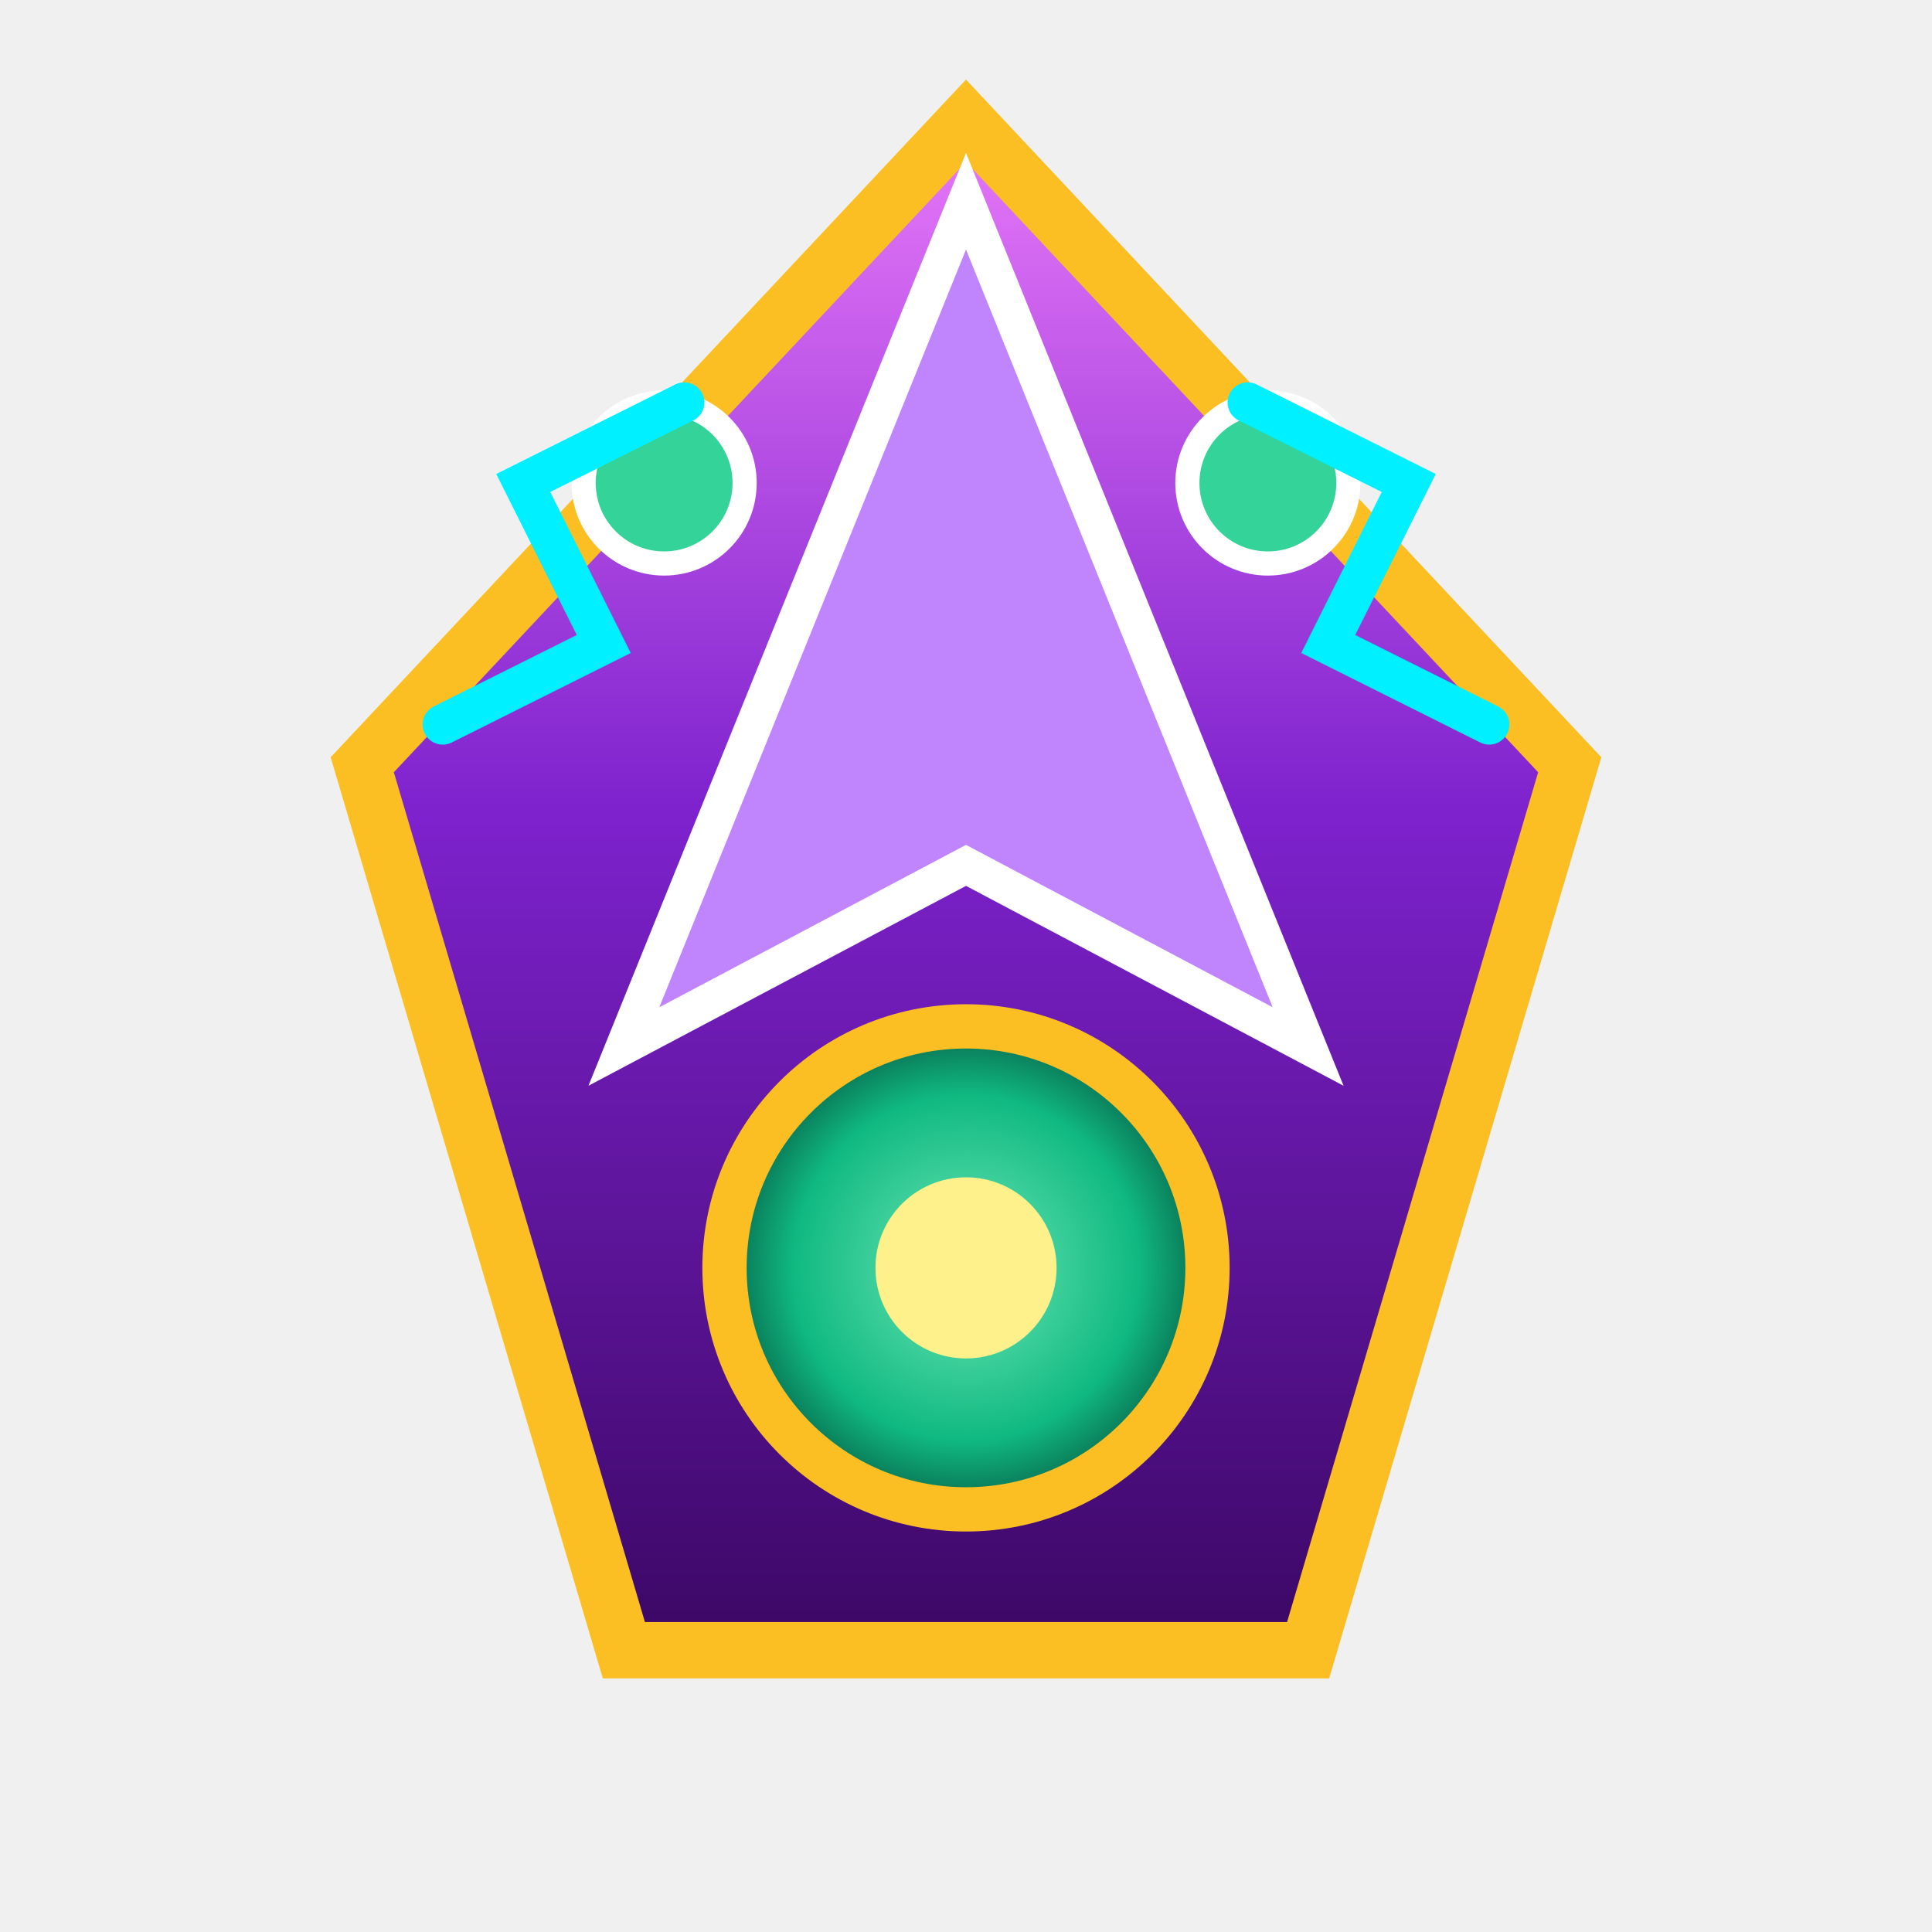
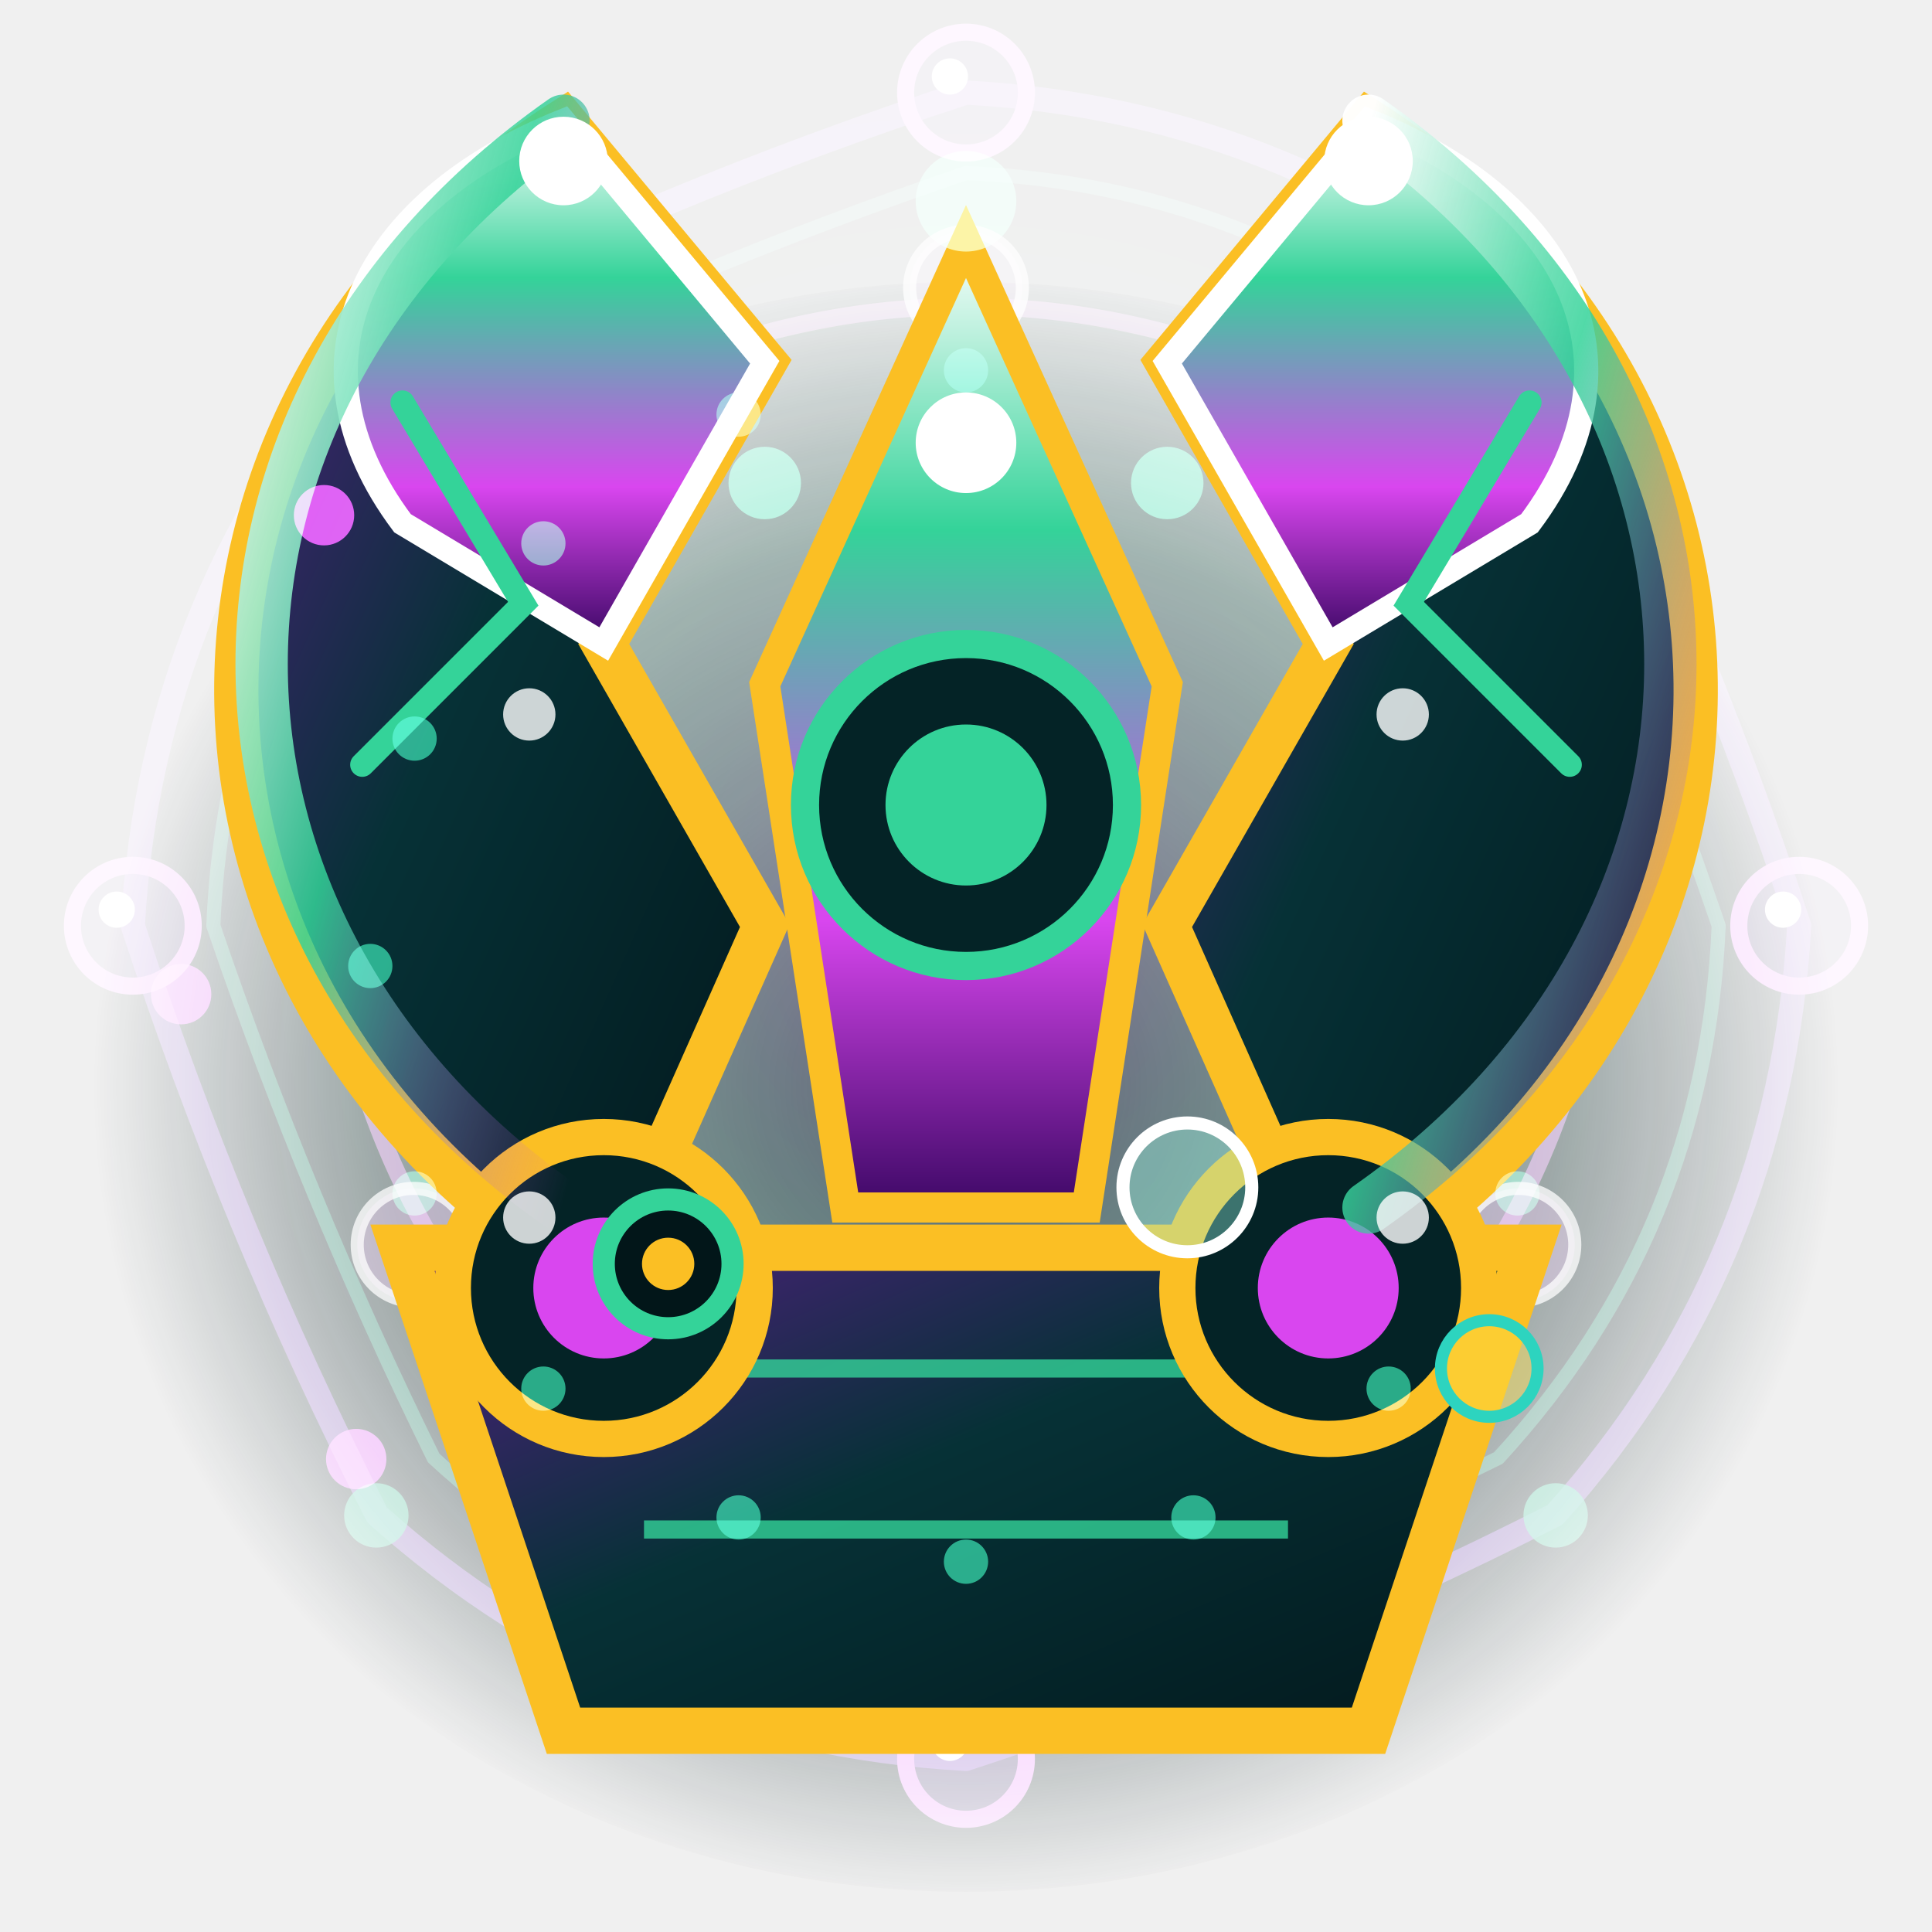
- <svg xmlns="http://www.w3.org/2000/svg" viewBox="0 0 96 96">
+ <svg xmlns="http://www.w3.org/2000/svg" viewBox="0 0 96 96" fill="none" data-rig-id="mouth-omni-lv3-rig" data-root-anchor="48,70" data-has-aura="true">
  <defs>
-     <linearGradient id="omni3Maw" x1="0" y1="0" x2="0" y2="1">
-       <stop offset="0%" stop-color="#e879f9" />
-       <stop offset="45%" stop-color="#7e22ce" />
+     <radialGradient id="mo3-shadow" cx="50%" cy="50%" r="50%">
+       <stop offset="0%" stop-color="#021317" stop-opacity="0.78" />
+       <stop offset="68%" stop-color="#03181c" stop-opacity="0.35" />
+       <stop offset="100%" stop-color="#03181c" stop-opacity="0" />
+     </radialGradient>
+     <radialGradient id="mo3-aura" cx="50%" cy="50%" r="50%">
+       <stop offset="0%" stop-color="#d946ef" stop-opacity="0.38" />
+       <stop offset="50%" stop-color="#34d399" stop-opacity="0.22" />
+       <stop offset="100%" stop-color="#03181c" stop-opacity="0" />
+     </radialGradient>
+     <linearGradient id="mo3-chitin" x1="0%" y1="0%" x2="100%" y2="100%">
+       <stop offset="0%" stop-color="#581c87" />
+       <stop offset="45%" stop-color="#063136" />
+       <stop offset="100%" stop-color="#03181c" />
+     </linearGradient>
+     <linearGradient id="mo3-beak" x1="0%" y1="0%" x2="0%" y2="100%">
+       <stop offset="0%" stop-color="#ffffff" />
+       <stop offset="30%" stop-color="#34d399" />
+       <stop offset="70%" stop-color="#d946ef" />
      <stop offset="100%" stop-color="#3b0764" />
    </linearGradient>
-     <radialGradient id="omni3Core" cx="50%" cy="50%" r="55%">
-       <stop offset="0%" stop-color="#6ee7b7" />
-       <stop offset="65%" stop-color="#10b981" />
-       <stop offset="100%" stop-color="#064e3b" />
+     <linearGradient id="mo3-rim" x1="0%" y1="0%" x2="100%" y2="100%">
+       <stop offset="0%" stop-color="#ffffff" stop-opacity="0.98" />
+       <stop offset="45%" stop-color="#34d399" stop-opacity="0.85" />
+       <stop offset="100%" stop-color="#d946ef" stop-opacity="0" />
+     </linearGradient>
+     <radialGradient id="confocal-halo" cx="50%" cy="50%" r="50%">
+       <stop offset="0%" stop-color="#2dd4bf" stop-opacity="0" />
+       <stop offset="68%" stop-color="#2dd4bf" stop-opacity="0.16" />
+       <stop offset="86%" stop-color="#a855f7" stop-opacity="0.32" />
+       <stop offset="100%" stop-color="#03181c" stop-opacity="0" />
    </radialGradient>
  </defs>
-   <g id="layer-base">
-     <path d="M48 6 L78 38 L65 82 L31 82 L18 38 Z" fill="url(#omni3Maw)" stroke="#fbbf24" stroke-width="2.8" />
-     <path d="M48 10 L31 52 L48 43 L65 52 Z" fill="#c084fc" stroke="#ffffff" stroke-width="1.8" />
+   <g id="part-shadow-cast" data-pivot="48,54" data-parent="root" data-z-index="1" data-blend="multiply" style="mix-blend-mode: multiply">
+     <ellipse cx="48" cy="54" rx="44" ry="40" fill="url(#mo3-shadow)" />
  </g>
-   <g id="layer-material">
-     <circle cx="48" cy="63" r="12" fill="url(#omni3Core)" stroke="#fbbf24" stroke-width="2.2" />
-     <circle cx="33" cy="24" r="4" fill="#34d399" stroke="#ffffff" stroke-width="1.2" />
-     <circle cx="63" cy="24" r="4" fill="#34d399" stroke="#ffffff" stroke-width="1.2" />
+   <g id="part-aura-ring-outer" data-pivot="48,46" data-parent="root" data-z-index="4" data-blend="screen" data-motion="spin-cw" style="mix-blend-mode: screen">
+     <circle cx="48" cy="46" r="44" fill="url(#mo3-aura)" />
+     <path fill="none" stroke="#a855f7" stroke-width="1.2" stroke-opacity="0.65" d="M89.4,46 Q88.47,62.76 77.27,75.27 Q63.11,82.47 48,87.4 Q31.24,86.47 18.73,75.27 Q11.53,61.11 6.6,46 Q7.53,29.24 18.73,16.73 Q32.89,9.53 48,4.6 Q64.76,5.53 77.27,16.73 Q84.47,30.89 89.4,46 Z" stroke-linecap="round" stroke-linejoin="round" />
+     <path fill="none" stroke="#34d399" stroke-width="0.7" stroke-opacity="0.5" d="M85.4,46 Q84.77,61.23 74.45,72.45 Q61.58,78.78 48,83.4 Q32.77,82.77 21.55,72.45 Q15.22,59.58 10.6,46 Q11.23,30.77 21.55,19.55 Q34.42,13.22 48,8.6 Q63.23,9.23 74.45,19.55 Q80.78,32.42 85.4,46 Z" stroke-linecap="round" stroke-linejoin="round" />
+     <circle cx="89.4" cy="46" r="3.0" fill="#a855f7" fill-opacity="0.35" stroke="#e879f9" stroke-width="0.85" />
+     <circle cx="88.6" cy="45.2" r="0.9" fill="#ffffff" />
+     <circle cx="77.3" cy="75.3" r="1.6" fill="#34d399" fill-opacity="0.8" />
+     <circle cx="48" cy="87.4" r="3.0" fill="#a855f7" fill-opacity="0.35" stroke="#e879f9" stroke-width="0.85" />
+     <circle cx="47.2" cy="86.6" r="0.9" fill="#ffffff" />
+     <circle cx="18.7" cy="75.3" r="1.6" fill="#34d399" fill-opacity="0.8" />
+     <circle cx="6.6" cy="46" r="3.0" fill="#a855f7" fill-opacity="0.35" stroke="#e879f9" stroke-width="0.85" />
+     <circle cx="5.8" cy="45.2" r="0.9" fill="#ffffff" />
+     <circle cx="18.7" cy="16.7" r="1.6" fill="#34d399" fill-opacity="0.8" />
+     <circle cx="48" cy="4.6" r="3.0" fill="#a855f7" fill-opacity="0.35" stroke="#e879f9" stroke-width="0.85" />
+     <circle cx="47.2" cy="3.8" r="0.9" fill="#ffffff" />
+     <circle cx="77.3" cy="16.7" r="1.6" fill="#34d399" fill-opacity="0.8" />
  </g>
-   <g id="layer-glow">
-     <path d="M22 36 L30 32 L26 24 L34 20 M74 36 L66 32 L70 24 L62 20" fill="none" stroke="#00f0ff" stroke-width="2" stroke-linecap="round" />
-     <circle cx="48" cy="63" r="4.5" fill="#fef08a" />
+   <g id="part-aura-ring-inner" data-pivot="48,46" data-parent="root" data-z-index="5" data-blend="screen" data-motion="spin-ccw" style="mix-blend-mode: screen">
+     <path fill="none" stroke="#e879f9" stroke-width="0.85" stroke-opacity="0.62" d="M79.7,46 Q77.53,63.05 63.85,73.45 Q48,75.78 32.15,73.45 Q18.47,63.05 16.3,46 Q22.21,31.11 32.15,18.55 Q48,11.9 63.85,18.55 Q73.79,31.11 79.7,46 Z" stroke-linecap="round" stroke-linejoin="round" />
+     <circle cx="79.7" cy="46" r="2.1" fill="#34d399" fill-opacity="0.45" stroke="#ffffff" stroke-width="0.6" />
+     <circle cx="63.8" cy="73.5" r="2.1" fill="#34d399" fill-opacity="0.45" stroke="#ffffff" stroke-width="0.6" />
+     <circle cx="32.2" cy="73.5" r="2.1" fill="#34d399" fill-opacity="0.45" stroke="#ffffff" stroke-width="0.6" />
+     <circle cx="16.3" cy="46" r="2.1" fill="#34d399" fill-opacity="0.45" stroke="#ffffff" stroke-width="0.6" />
+     <circle cx="32.1" cy="18.5" r="2.1" fill="#34d399" fill-opacity="0.45" stroke="#ffffff" stroke-width="0.6" />
+     <circle cx="63.8" cy="18.5" r="2.1" fill="#34d399" fill-opacity="0.45" stroke="#ffffff" stroke-width="0.6" />
+     <circle cx="75.45" cy="61.85" r="2.8" fill="#e879f9" fill-opacity="0.38" stroke="#ffffff" stroke-width="0.65" stroke-opacity="0.75" />
+     <circle cx="20.55" cy="61.85" r="2.8" fill="#e879f9" fill-opacity="0.38" stroke="#ffffff" stroke-width="0.65" stroke-opacity="0.75" />
+     <circle cx="48" cy="14.3" r="2.8" fill="#e879f9" fill-opacity="0.38" stroke="#ffffff" stroke-width="0.65" stroke-opacity="0.75" />
+   </g>
+   <g id="part-pharynx-base" data-pivot="48,70" data-parent="root" data-z-index="10" data-blend="normal">
+     <polygon points="20,62 76,62 68,86 28,86" fill="url(#mo3-chitin)" stroke="#fbbf24" stroke-width="2.3" />
+     <path d="M28 68 L68 68 M32 76 L64 76" stroke="#34d399" stroke-width="0.9" stroke-opacity="0.8" />
+   </g>
+   <g id="part-lv3-crown-1" data-pivot="48,48" data-parent="root" data-z-index="19" data-blend="normal">
+     <circle cx="48" cy="48" r="4.5" fill="#fbbf24" stroke="#ffffff" stroke-width="0.85" />
+   </g>
+   <g id="part-inner-tongue" data-pivot="48,58" data-parent="part-pharynx-base" data-z-index="20" data-blend="normal" data-motion="translate-y">
+     <polygon points="48,12 58,34 54,60 42,60 38,34" fill="url(#mo3-beak)" stroke="#fbbf24" stroke-width="1.5" />
+     <circle cx="48" cy="40" r="8" fill="#042326" stroke="#34d399" stroke-width="1.4" />
+     <circle cx="48" cy="40" r="4" fill="#34d399" />
+     <circle cx="48" cy="22" r="2.5" fill="#ffffff" />
+   </g>
+   <g id="part-mandible-right" data-pivot="66,64" data-parent="part-pharynx-base" data-z-index="30" data-blend="normal" data-motion="rotate-sym-right">
+     <path d="M66 64 C90 50 90 20 68 6 L58 18 L66 32 L58 46 Z" fill="url(#mo3-chitin)" stroke="#fbbf24" stroke-width="2.2" />
+     <path d="M68 6 L58 18 L66 32 L76 26 C82 18 78 10 68 6 Z" fill="url(#mo3-beak)" stroke="#ffffff" stroke-width="1.2" />
+     <path d="M78 38 L70 30 L76 20" stroke="#34d399" stroke-width="1.2" stroke-linecap="round" />
+     <circle cx="66" cy="64" r="7.5" fill="#042326" stroke="#fbbf24" stroke-width="1.8" />
+     <circle cx="66" cy="64" r="3.5" fill="#d946ef" />
+     <circle cx="59" cy="59" r="3.2" fill="#99f6e4" fill-opacity="0.38" stroke="#ffffff" stroke-width="0.65" />
+     <circle cx="74" cy="68" r="2.4" fill="#fde047" fill-opacity="0.42" stroke="#2dd4bf" stroke-width="0.6" />
+   </g>
+   <g id="part-mandible-left" data-pivot="30,64" data-parent="part-pharynx-base" data-z-index="30" data-blend="normal" data-motion="rotate-sym-left">
+     <path d="M30 64 C6 50 6 20 28 6 L38 18 L30 32 L38 46 Z" fill="url(#mo3-chitin)" stroke="#fbbf24" stroke-width="2.2" />
+     <path d="M28 6 L38 18 L30 32 L20 26 C14 18 18 10 28 6 Z" fill="url(#mo3-beak)" stroke="#ffffff" stroke-width="1.2" />
+     <path d="M18 38 L26 30 L20 20" stroke="#34d399" stroke-width="1.2" stroke-linecap="round" />
+     <circle cx="30" cy="64" r="7.5" fill="#042326" stroke="#fbbf24" stroke-width="1.8" />
+     <circle cx="30" cy="64" r="3.5" fill="#d946ef" />
+   </g>
+   <g id="part-lv3-synapse-node-1" data-pivot="33.2,62.8" data-parent="root" data-z-index="44" data-blend="normal">
+     <circle cx="33.2" cy="62.8" r="3.2" fill="#021619" stroke="#34d399" stroke-width="1.1" />
+     <circle cx="33.2" cy="62.8" r="1.3" fill="#fbbf24" />
+   </g>
+   <g id="part-light-rim-left" data-pivot="30,64" data-parent="part-mandible-left" data-z-index="45" data-blend="plus-lighter" style="mix-blend-mode: plus-lighter">
+     <path d="M28 6 C8 20 8 46 28 60" stroke="url(#mo3-rim)" stroke-width="2.6" stroke-linecap="round" />
+   </g>
+   <g id="part-light-rim-right" data-pivot="66,64" data-parent="part-mandible-right" data-z-index="45" data-blend="plus-lighter" style="mix-blend-mode: plus-lighter">
+     <path d="M68 6 C88 20 88 46 68 60" stroke="url(#mo3-rim)" stroke-width="2.6" stroke-linecap="round" />
+   </g>
+   <g id="part-aura-corona-top" data-pivot="48,46" data-parent="root" data-z-index="65" data-blend="screen" data-motion="pulse-breathe" style="mix-blend-mode: screen">
+     <circle cx="28" cy="8" r="2.2" fill="#ffffff" />
+     <circle cx="68" cy="8" r="2.2" fill="#ffffff" />
+     <circle cx="48" cy="10" r="2.5" fill="#34d399" />
+     <circle cx="38" cy="24" r="1.8" fill="#34d399" />
+     <circle cx="58" cy="24" r="1.8" fill="#34d399" />
+     <circle cx="69.7" cy="60.5" r="1.3" fill="#ffffff" fill-opacity="0.8" />
+     <circle cx="26.3" cy="60.5" r="1.3" fill="#ffffff" fill-opacity="0.8" />
+     <circle cx="26.3" cy="35.5" r="1.3" fill="#ffffff" fill-opacity="0.8" />
+     <circle cx="69.7" cy="35.5" r="1.3" fill="#ffffff" fill-opacity="0.8" />
+     <circle cx="17.7" cy="72.5" r="1.5" fill="#d946ef" />
+     <circle cx="9" cy="49.4" r="1.5" fill="#d946ef" />
+     <circle cx="16.1" cy="25.6" r="1.5" fill="#d946ef" />
+     <circle cx="75.4" cy="59.3" r="1.1" fill="#34d399" opacity="0.75" />
+     <circle cx="69" cy="69" r="1.1" fill="#34d399" opacity="0.75" />
+     <circle cx="59.3" cy="75.4" r="1.1" fill="#34d399" opacity="0.75" />
+     <circle cx="48" cy="77.6" r="1.1" fill="#34d399" opacity="0.75" />
+     <circle cx="36.7" cy="75.4" r="1.1" fill="#34d399" opacity="0.75" />
+     <circle cx="27" cy="69" r="1.1" fill="#34d399" opacity="0.75" />
+     <circle cx="20.6" cy="59.3" r="1.1" fill="#34d399" opacity="0.75" />
+     <circle cx="18.4" cy="48" r="1.1" fill="#34d399" opacity="0.75" />
+     <circle cx="20.6" cy="36.7" r="1.1" fill="#34d399" opacity="0.75" />
+     <circle cx="27" cy="27" r="1.1" fill="#34d399" opacity="0.75" />
+     <circle cx="36.7" cy="20.6" r="1.1" fill="#34d399" opacity="0.75" />
+     <circle cx="48" cy="18.4" r="1.1" fill="#34d399" opacity="0.75" />
  </g>
</svg>
